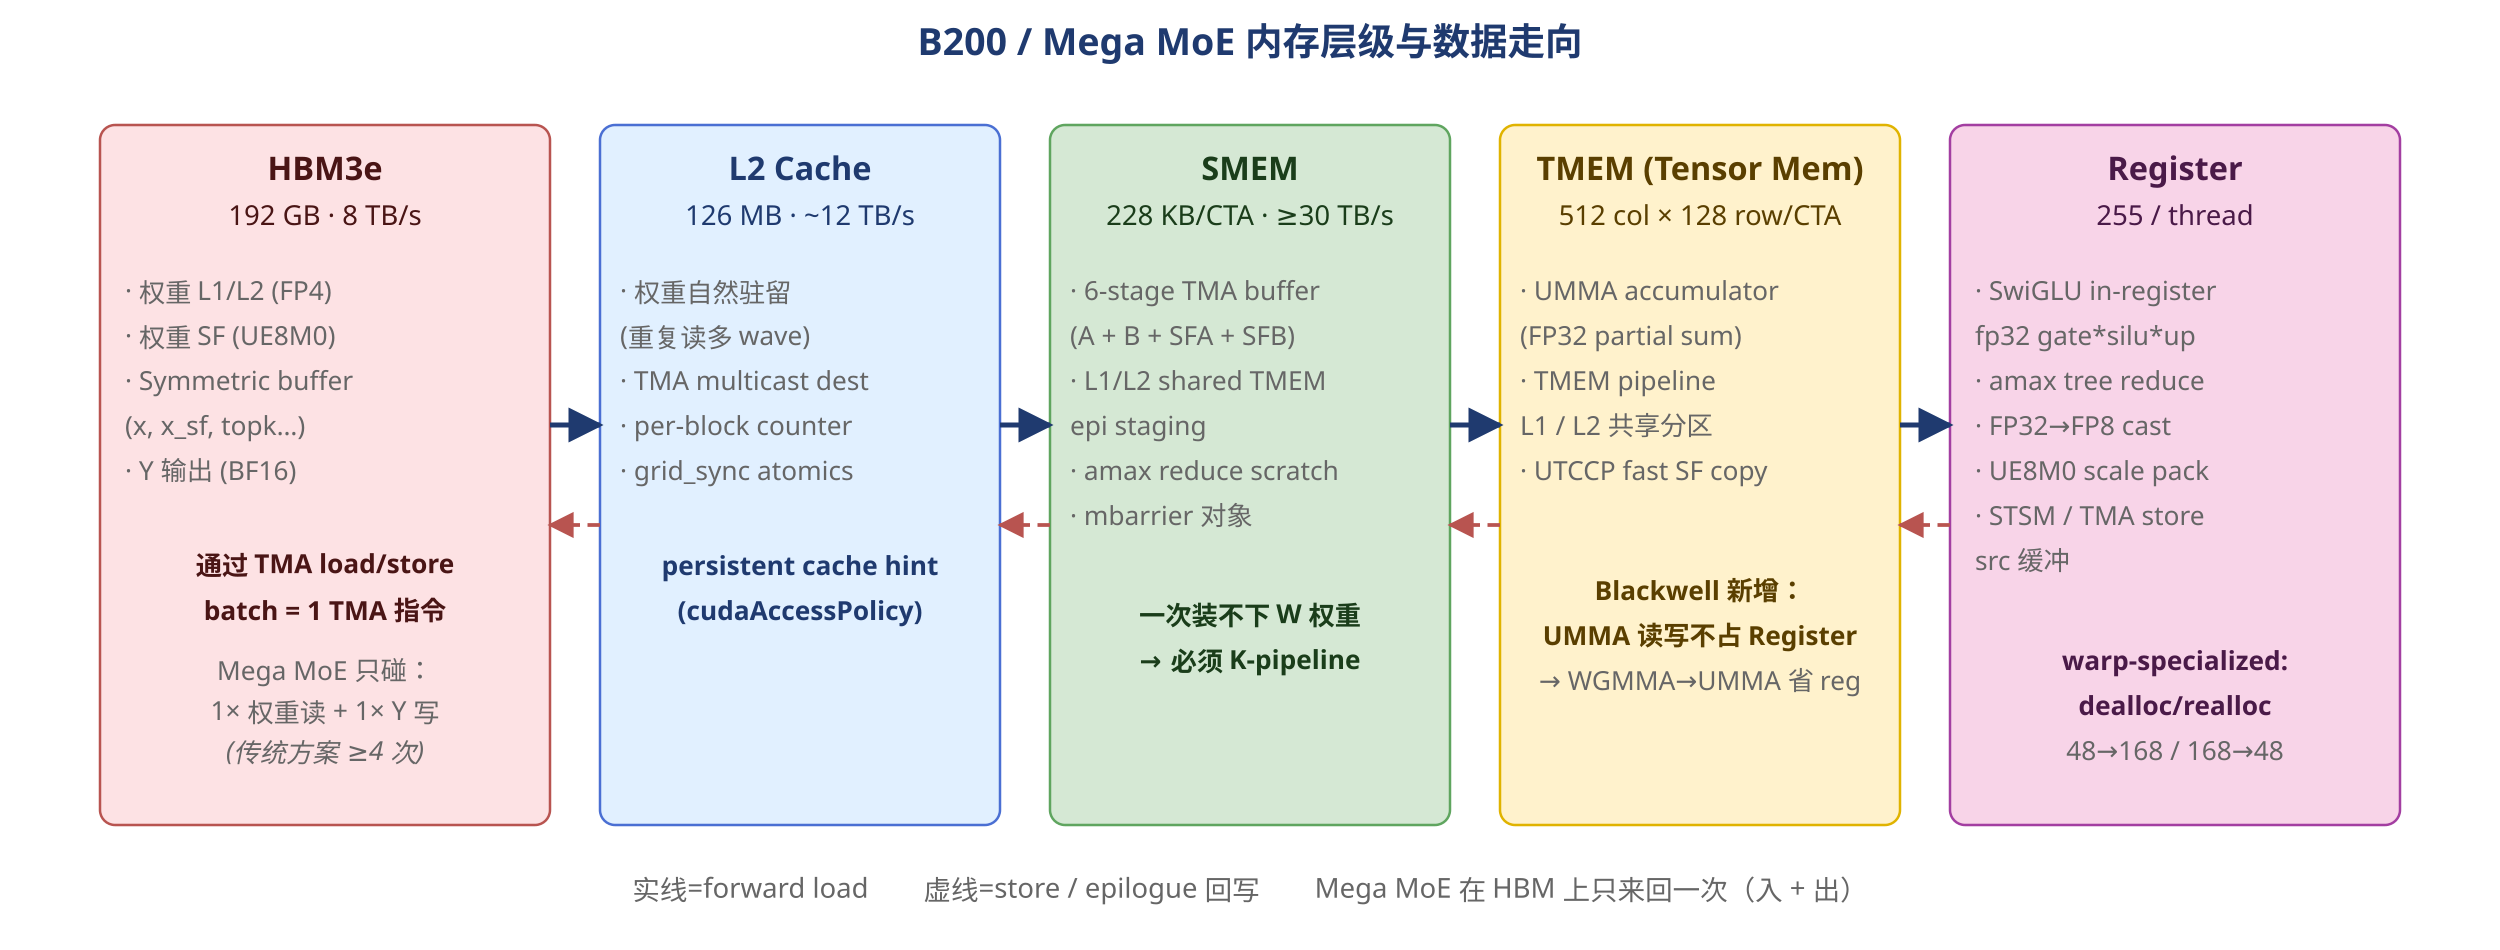
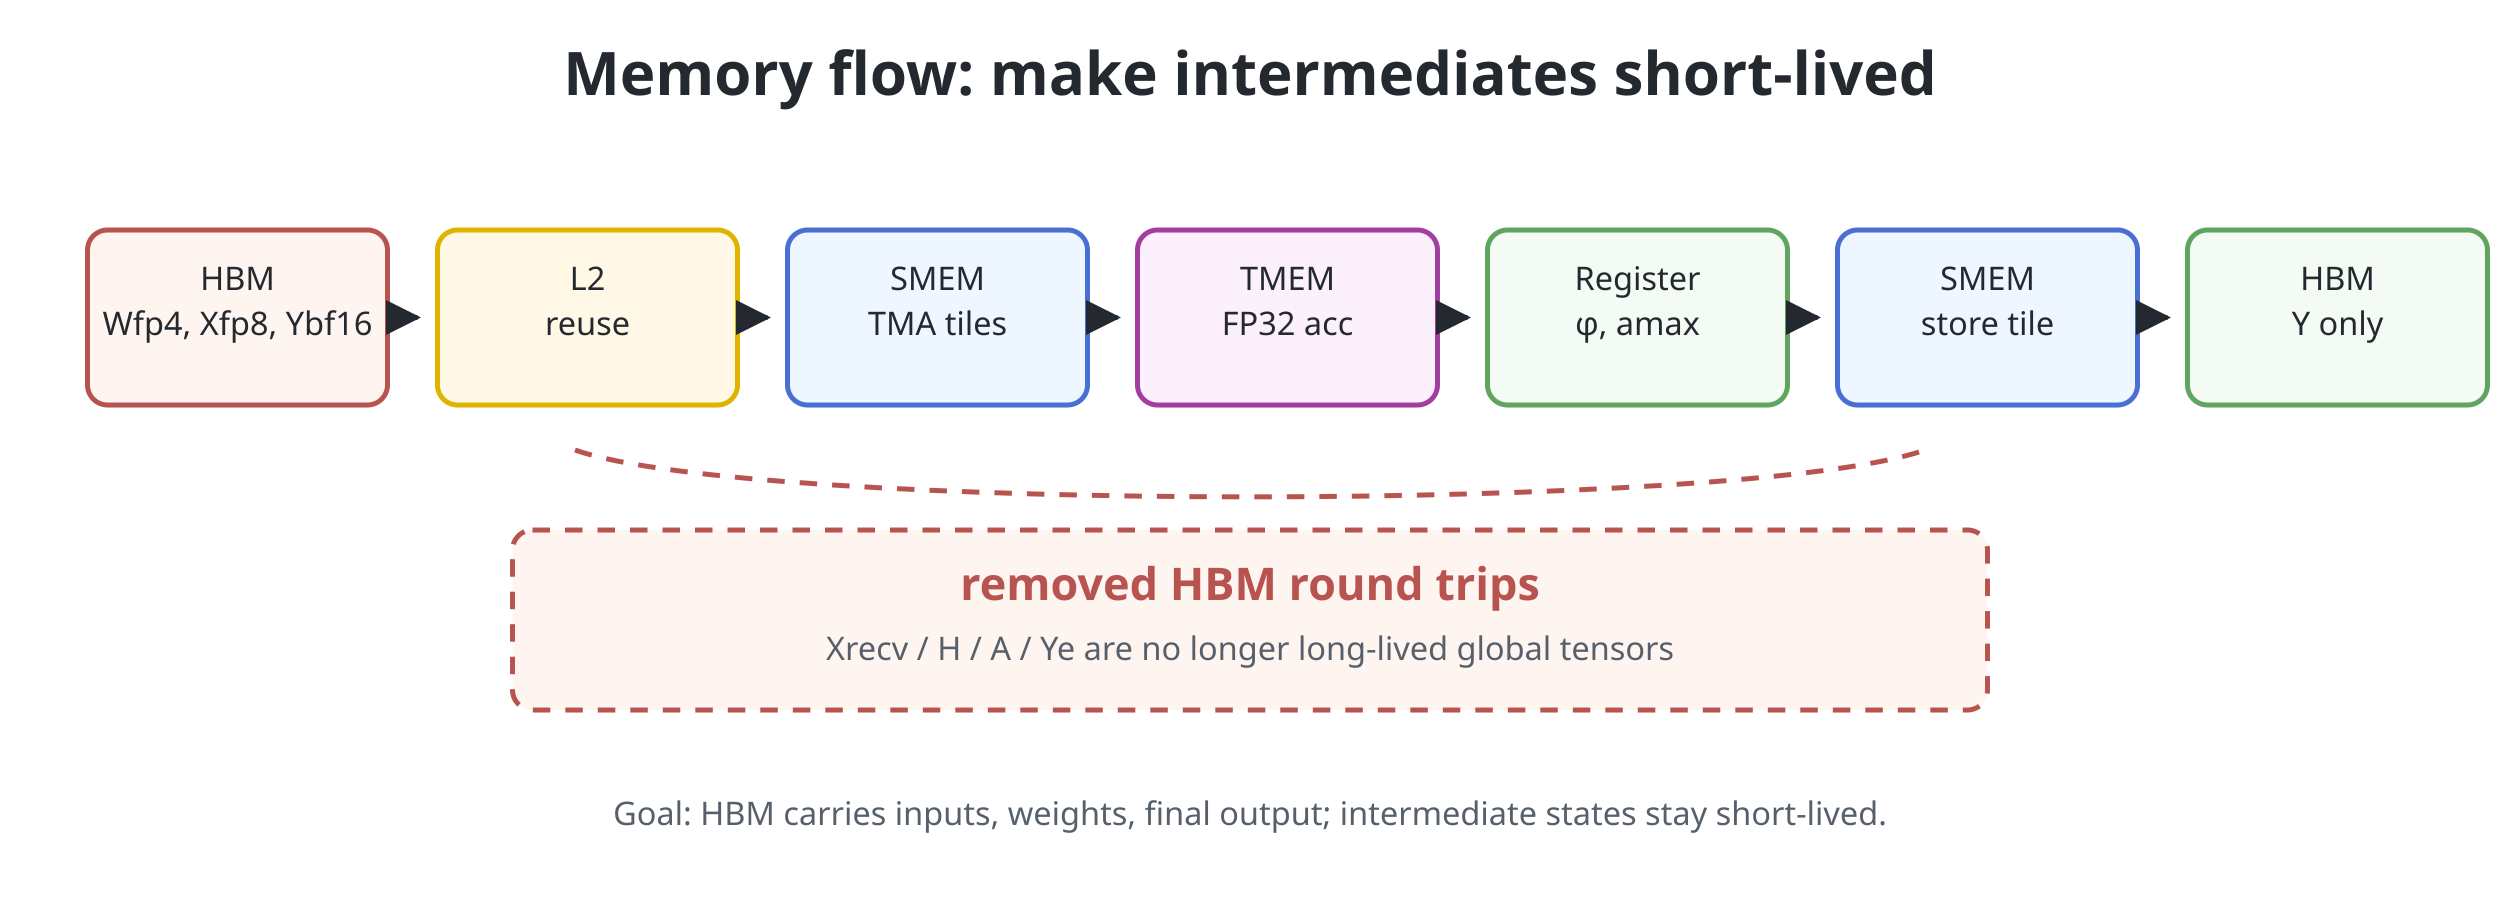
- <svg xmlns="http://www.w3.org/2000/svg" viewBox="0 0 1000 380">
-   <text x="500" y="22" text-anchor="middle" font-family="sans-serif" font-weight="700" font-size="15" fill="#1f3a6f">B200 / Mega MoE 内存层级与数据走向</text>
+ <svg xmlns="http://www.w3.org/2000/svg" viewBox="0 0 1000 360">
  <defs>
-     <marker id="arrm" viewBox="0 0 10 10" refX="9" refY="5" markerWidth="7" markerHeight="7" orient="auto">
-       <path d="M0,0 L10,5 L0,10 z" fill="#1f3a6f" />
+     <marker id="arrow" viewBox="0 0 10 10" refX="9" refY="5" markerWidth="7" markerHeight="7" orient="auto-start-reverse">
+       <path d="M 0 0 L 10 5 L 0 10 z" fill="#24292f" />
    </marker>
-     <marker id="arrm2" viewBox="0 0 10 10" refX="9" refY="5" markerWidth="7" markerHeight="7" orient="auto">
-       <path d="M0,0 L10,5 L0,10 z" fill="#b85450" />
-     </marker>
+     <style>
+     .title{font:700 24px sans-serif;fill:#24292f}
+     .sub{font:400 13px sans-serif;fill:#57606a}
+     .mono{font:500 13px ui-monospace,Menlo,monospace;fill:#24292f}
+   </style>
  </defs>
-   <g font-family="sans-serif">
-     <rect x="40" y="50" width="180" height="280" rx="6" fill="#fde2e4" stroke="#b85450" />
-     <text x="130" y="72" text-anchor="middle" font-weight="700" font-size="13" fill="#4a1515">HBM3e</text>
-     <text x="130" y="90" text-anchor="middle" font-size="11" fill="#4a1515">192 GB · 8 TB/s</text>
-     <g font-size="10.5" fill="#666">
-       <text x="50" y="120">· 权重 L1/L2 (FP4)</text>
-       <text x="50" y="138">· 权重 SF (UE8M0)</text>
-       <text x="50" y="156">· Symmetric buffer</text>
-       <text x="50" y="174">  (x, x_sf, topk…)</text>
-       <text x="50" y="192">· Y 输出 (BF16)</text>
-     </g>
-     <text x="130" y="230" text-anchor="middle" font-size="10.5" fill="#4a1515" font-weight="600">通过 TMA load/store</text>
-     <text x="130" y="248" text-anchor="middle" font-size="10.5" fill="#4a1515" font-weight="600">batch = 1 TMA 指令</text>
-     <text x="130" y="272" text-anchor="middle" font-size="10.5" fill="#666">Mega MoE 只碰：</text>
-     <text x="130" y="288" text-anchor="middle" font-size="10.5" fill="#666">1× 权重读 + 1× Y 写</text>
-     <text x="130" y="304" text-anchor="middle" font-size="10.5" fill="#666" font-style="italic">(传统方案 ≥4 次)</text>
-     <rect x="240" y="50" width="160" height="280" rx="6" fill="#e1f0ff" stroke="#4a6fd3" />
-     <text x="320" y="72" text-anchor="middle" font-weight="700" font-size="13" fill="#1f3a6f">L2 Cache</text>
-     <text x="320" y="90" text-anchor="middle" font-size="11" fill="#1f3a6f">126 MB · ~12 TB/s</text>
-     <g font-size="10.5" fill="#666">
-       <text x="248" y="120">· 权重自然驻留</text>
-       <text x="248" y="138">  (重复读多 wave)</text>
-       <text x="248" y="156">· TMA multicast dest</text>
-       <text x="248" y="174">· per-block counter</text>
-       <text x="248" y="192">· grid_sync atomics</text>
-     </g>
-     <text x="320" y="230" text-anchor="middle" font-size="10.5" fill="#1f3a6f" font-weight="600">persistent cache hint</text>
-     <text x="320" y="248" text-anchor="middle" font-size="10.5" fill="#1f3a6f" font-weight="600">(cudaAccessPolicy)</text>
-     <rect x="420" y="50" width="160" height="280" rx="6" fill="#d5e8d4" stroke="#5fa55f" />
-     <text x="500" y="72" text-anchor="middle" font-weight="700" font-size="13" fill="#1a3d1a">SMEM</text>
-     <text x="500" y="90" text-anchor="middle" font-size="11" fill="#1a3d1a">228 KB/CTA · ≥30 TB/s</text>
-     <g font-size="10.5" fill="#666">
-       <text x="428" y="120">· 6-stage TMA buffer</text>
-       <text x="428" y="138">  (A + B + SFA + SFB)</text>
-       <text x="428" y="156">· L1/L2 shared TMEM</text>
-       <text x="428" y="174">  epi staging</text>
-       <text x="428" y="192">· amax reduce scratch</text>
-       <text x="428" y="210">· mbarrier 对象</text>
-     </g>
-     <text x="500" y="250" text-anchor="middle" font-size="10.5" fill="#1a3d1a" font-weight="600">一次装不下 W 权重</text>
-     <text x="500" y="268" text-anchor="middle" font-size="10.5" fill="#1a3d1a" font-weight="600">→ 必须 K-pipeline</text>
-     <rect x="600" y="50" width="160" height="280" rx="6" fill="#fff2cc" stroke="#e0b300" />
-     <text x="680" y="72" text-anchor="middle" font-weight="700" font-size="13" fill="#5a3f00">TMEM (Tensor Mem)</text>
-     <text x="680" y="90" text-anchor="middle" font-size="11" fill="#5a3f00">512 col × 128 row/CTA</text>
-     <g font-size="10.5" fill="#666">
-       <text x="608" y="120">· UMMA accumulator</text>
-       <text x="608" y="138">  (FP32 partial sum)</text>
-       <text x="608" y="156">· TMEM pipeline</text>
-       <text x="608" y="174">  L1 / L2 共享分区</text>
-       <text x="608" y="192">· UTCCP fast SF copy</text>
-     </g>
-     <text x="680" y="240" text-anchor="middle" font-size="10.5" fill="#5a3f00" font-weight="600">Blackwell 新增：</text>
-     <text x="680" y="258" text-anchor="middle" font-size="10.5" fill="#5a3f00" font-weight="600">UMMA 读写不占 Register</text>
-     <text x="680" y="276" text-anchor="middle" font-size="10.5" fill="#666">→ WGMMA→UMMA 省 reg</text>
-     <rect x="780" y="50" width="180" height="280" rx="6" fill="#f8d4e8" stroke="#a33ea1" />
-     <text x="870" y="72" text-anchor="middle" font-weight="700" font-size="13" fill="#4a1a48">Register</text>
-     <text x="870" y="90" text-anchor="middle" font-size="11" fill="#4a1a48">255 / thread</text>
-     <g font-size="10.5" fill="#666">
-       <text x="790" y="120">· SwiGLU in-register</text>
-       <text x="790" y="138">  fp32 gate*silu*up</text>
-       <text x="790" y="156">· amax tree reduce</text>
-       <text x="790" y="174">· FP32→FP8 cast</text>
-       <text x="790" y="192">· UE8M0 scale pack</text>
-       <text x="790" y="210">· STSM / TMA store</text>
-       <text x="790" y="228">  src 缓冲</text>
-     </g>
-     <text x="870" y="268" text-anchor="middle" font-size="10.5" fill="#4a1a48" font-weight="600">warp-specialized:</text>
-     <text x="870" y="286" text-anchor="middle" font-size="10.5" fill="#4a1a48" font-weight="600">dealloc/realloc</text>
-     <text x="870" y="304" text-anchor="middle" font-size="10.5" fill="#666">48→168 / 168→48</text>
-   </g>
-   <g stroke="#1f3a6f" stroke-width="2" fill="none">
-     <line x1="220" y1="170" x2="240" y2="170" marker-end="url(#arrm)" />
-     <line x1="400" y1="170" x2="420" y2="170" marker-end="url(#arrm)" />
-     <line x1="580" y1="170" x2="600" y2="170" marker-end="url(#arrm)" />
-     <line x1="760" y1="170" x2="780" y2="170" marker-end="url(#arrm)" />
-   </g>
-   <g stroke="#b85450" stroke-width="1.5" fill="none" stroke-dasharray="5,3">
-     <line x1="780" y1="210" x2="760" y2="210" marker-end="url(#arrm2)" />
-     <line x1="600" y1="210" x2="580" y2="210" marker-end="url(#arrm2)" />
-     <line x1="420" y1="210" x2="400" y2="210" marker-end="url(#arrm2)" />
-     <line x1="240" y1="210" x2="220" y2="210" marker-end="url(#arrm2)" />
-   </g>
-   <text x="500" y="360" text-anchor="middle" font-family="sans-serif" font-size="11" fill="#666">实线=forward load　　虚线=store / epilogue 回写　　Mega MoE 在 HBM 上只来回一次（入 + 出）</text>
+   <text x="500" y="38" text-anchor="middle" font-family="sans-serif" font-size="24" font-weight="700" fill="#24292f">Memory flow: make intermediates short-lived</text>
+   <rect x="35" y="92" width="120" height="70" rx="8" fill="#fff5f0" stroke="#b85450" stroke-width="2" />
+   <text x="95.0" y="116" text-anchor="middle" font-family="sans-serif" font-size="13" font-weight="500" fill="#24292f">HBM</text>
+   <text x="95.0" y="134" text-anchor="middle" font-family="sans-serif" font-size="13" font-weight="500" fill="#24292f">Wfp4, Xfp8, Ybf16</text>
+   <line x1="163" y1="127.0" x2="167" y2="127.0" stroke="#24292f" stroke-width="2" marker-end="url(#arrow)" />
+   <rect x="175" y="92" width="120" height="70" rx="8" fill="#fff8e7" stroke="#e0b300" stroke-width="2" />
+   <text x="235.0" y="116" text-anchor="middle" font-family="sans-serif" font-size="13" font-weight="500" fill="#24292f">L2</text>
+   <text x="235.0" y="134" text-anchor="middle" font-family="sans-serif" font-size="13" font-weight="500" fill="#24292f">reuse</text>
+   <line x1="303" y1="127.0" x2="307" y2="127.0" stroke="#24292f" stroke-width="2" marker-end="url(#arrow)" />
+   <rect x="315" y="92" width="120" height="70" rx="8" fill="#eef7ff" stroke="#4a6fd3" stroke-width="2" />
+   <text x="375.0" y="116" text-anchor="middle" font-family="sans-serif" font-size="13" font-weight="500" fill="#24292f">SMEM</text>
+   <text x="375.0" y="134" text-anchor="middle" font-family="sans-serif" font-size="13" font-weight="500" fill="#24292f">TMA tiles</text>
+   <line x1="443" y1="127.0" x2="447" y2="127.0" stroke="#24292f" stroke-width="2" marker-end="url(#arrow)" />
+   <rect x="455" y="92" width="120" height="70" rx="8" fill="#fbf0fb" stroke="#a33ea1" stroke-width="2" />
+   <text x="515.0" y="116" text-anchor="middle" font-family="sans-serif" font-size="13" font-weight="500" fill="#24292f">TMEM</text>
+   <text x="515.0" y="134" text-anchor="middle" font-family="sans-serif" font-size="13" font-weight="500" fill="#24292f">FP32 acc</text>
+   <line x1="583" y1="127.0" x2="587" y2="127.0" stroke="#24292f" stroke-width="2" marker-end="url(#arrow)" />
+   <rect x="595" y="92" width="120" height="70" rx="8" fill="#f4faf4" stroke="#5fa55f" stroke-width="2" />
+   <text x="655.0" y="116" text-anchor="middle" font-family="sans-serif" font-size="13" font-weight="500" fill="#24292f">Register</text>
+   <text x="655.0" y="134" text-anchor="middle" font-family="sans-serif" font-size="13" font-weight="500" fill="#24292f">φ, amax</text>
+   <line x1="723" y1="127.0" x2="727" y2="127.0" stroke="#24292f" stroke-width="2" marker-end="url(#arrow)" />
+   <rect x="735" y="92" width="120" height="70" rx="8" fill="#eef7ff" stroke="#4a6fd3" stroke-width="2" />
+   <text x="795.0" y="116" text-anchor="middle" font-family="sans-serif" font-size="13" font-weight="500" fill="#24292f">SMEM</text>
+   <text x="795.0" y="134" text-anchor="middle" font-family="sans-serif" font-size="13" font-weight="500" fill="#24292f">store tile</text>
+   <line x1="863" y1="127.0" x2="867" y2="127.0" stroke="#24292f" stroke-width="2" marker-end="url(#arrow)" />
+   <rect x="875" y="92" width="120" height="70" rx="8" fill="#f4faf4" stroke="#5fa55f" stroke-width="2" />
+   <text x="935.0" y="116" text-anchor="middle" font-family="sans-serif" font-size="13" font-weight="500" fill="#24292f">HBM</text>
+   <text x="935.0" y="134" text-anchor="middle" font-family="sans-serif" font-size="13" font-weight="500" fill="#24292f">Y only</text>
+   <rect x="205" y="212" width="590" height="72" rx="8" fill="#fff5f0" stroke="#b85450" stroke-width="2" stroke-dasharray="7 6" />
+   <text x="500" y="240" text-anchor="middle" font-family="sans-serif" font-size="18" font-weight="700" fill="#b85450">removed HBM round trips</text>
+   <text x="500" y="264" text-anchor="middle" font-family="sans-serif" font-size="13" font-weight="500" fill="#57606a">Xrecv / H / A / Ye are no longer long-lived global tensors</text>
+   <path d="M230 180 C300 205, 700 205, 770 180" fill="none" stroke="#b85450" stroke-width="2" stroke-dasharray="7 6" />
+   <text x="500" y="330" text-anchor="middle" font-family="sans-serif" font-size="13" font-weight="500" fill="#57606a">Goal: HBM carries inputs, weights, final output; intermediate states stay short-lived.</text>
</svg>
